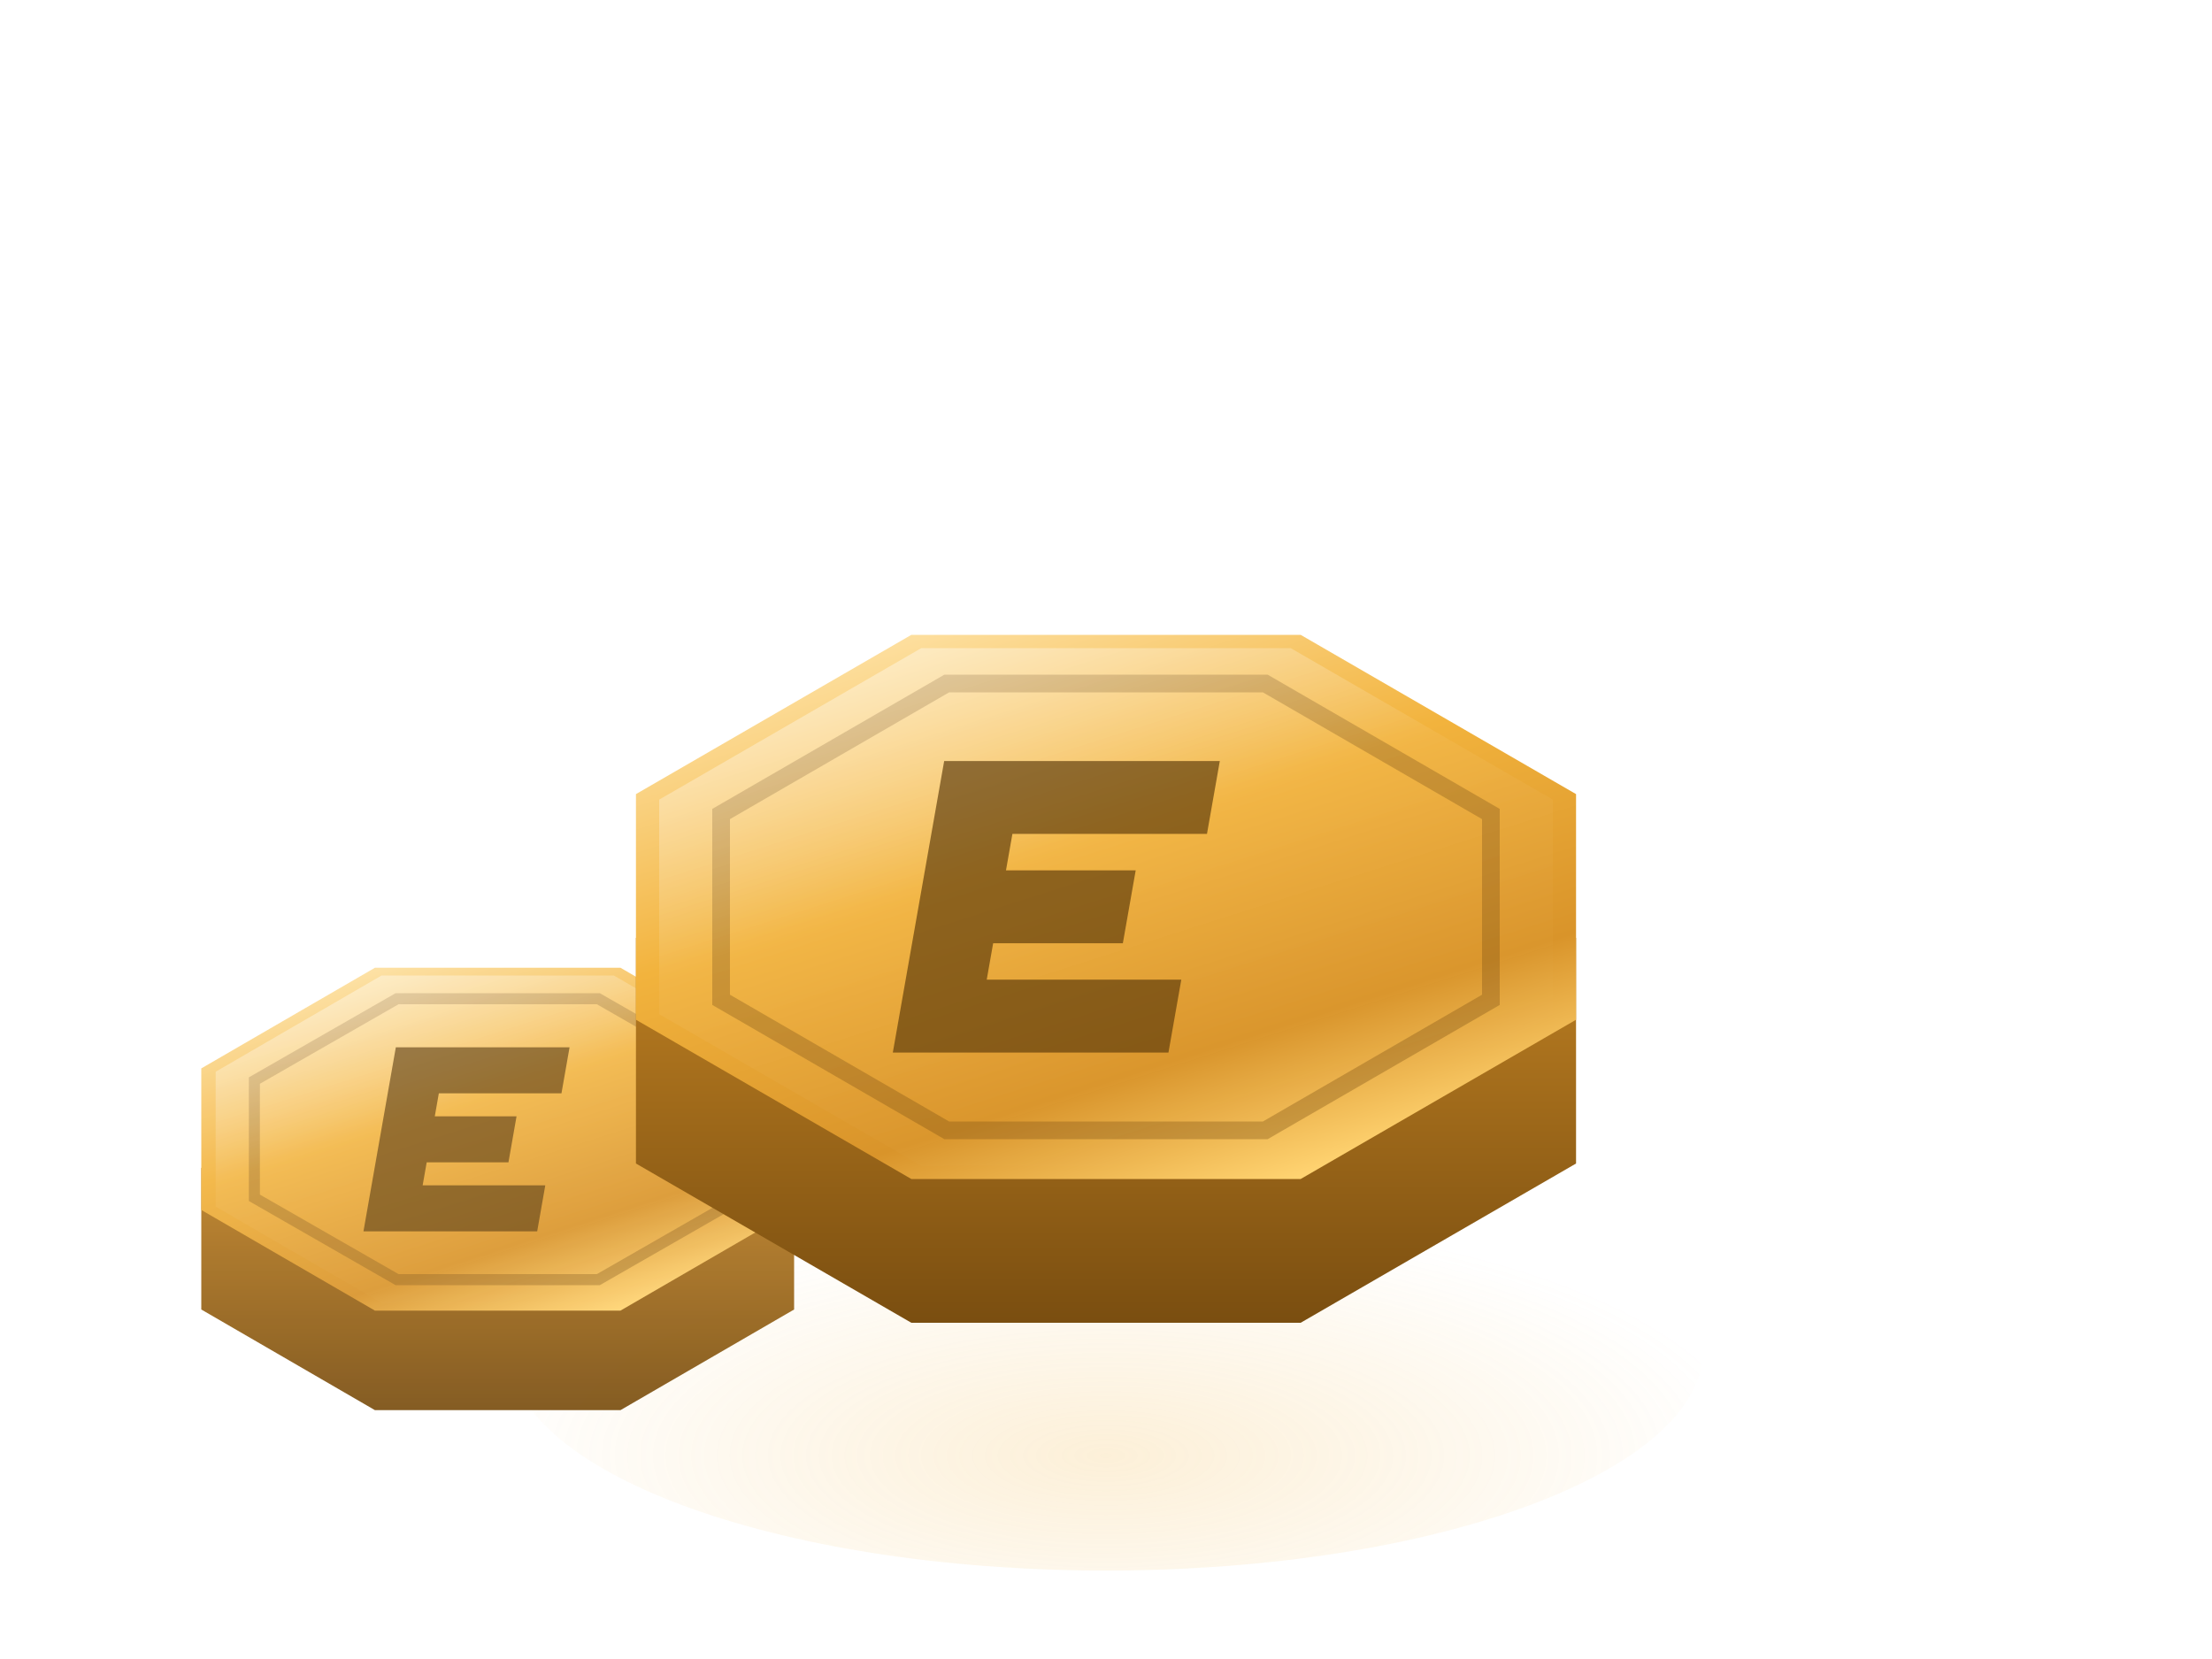
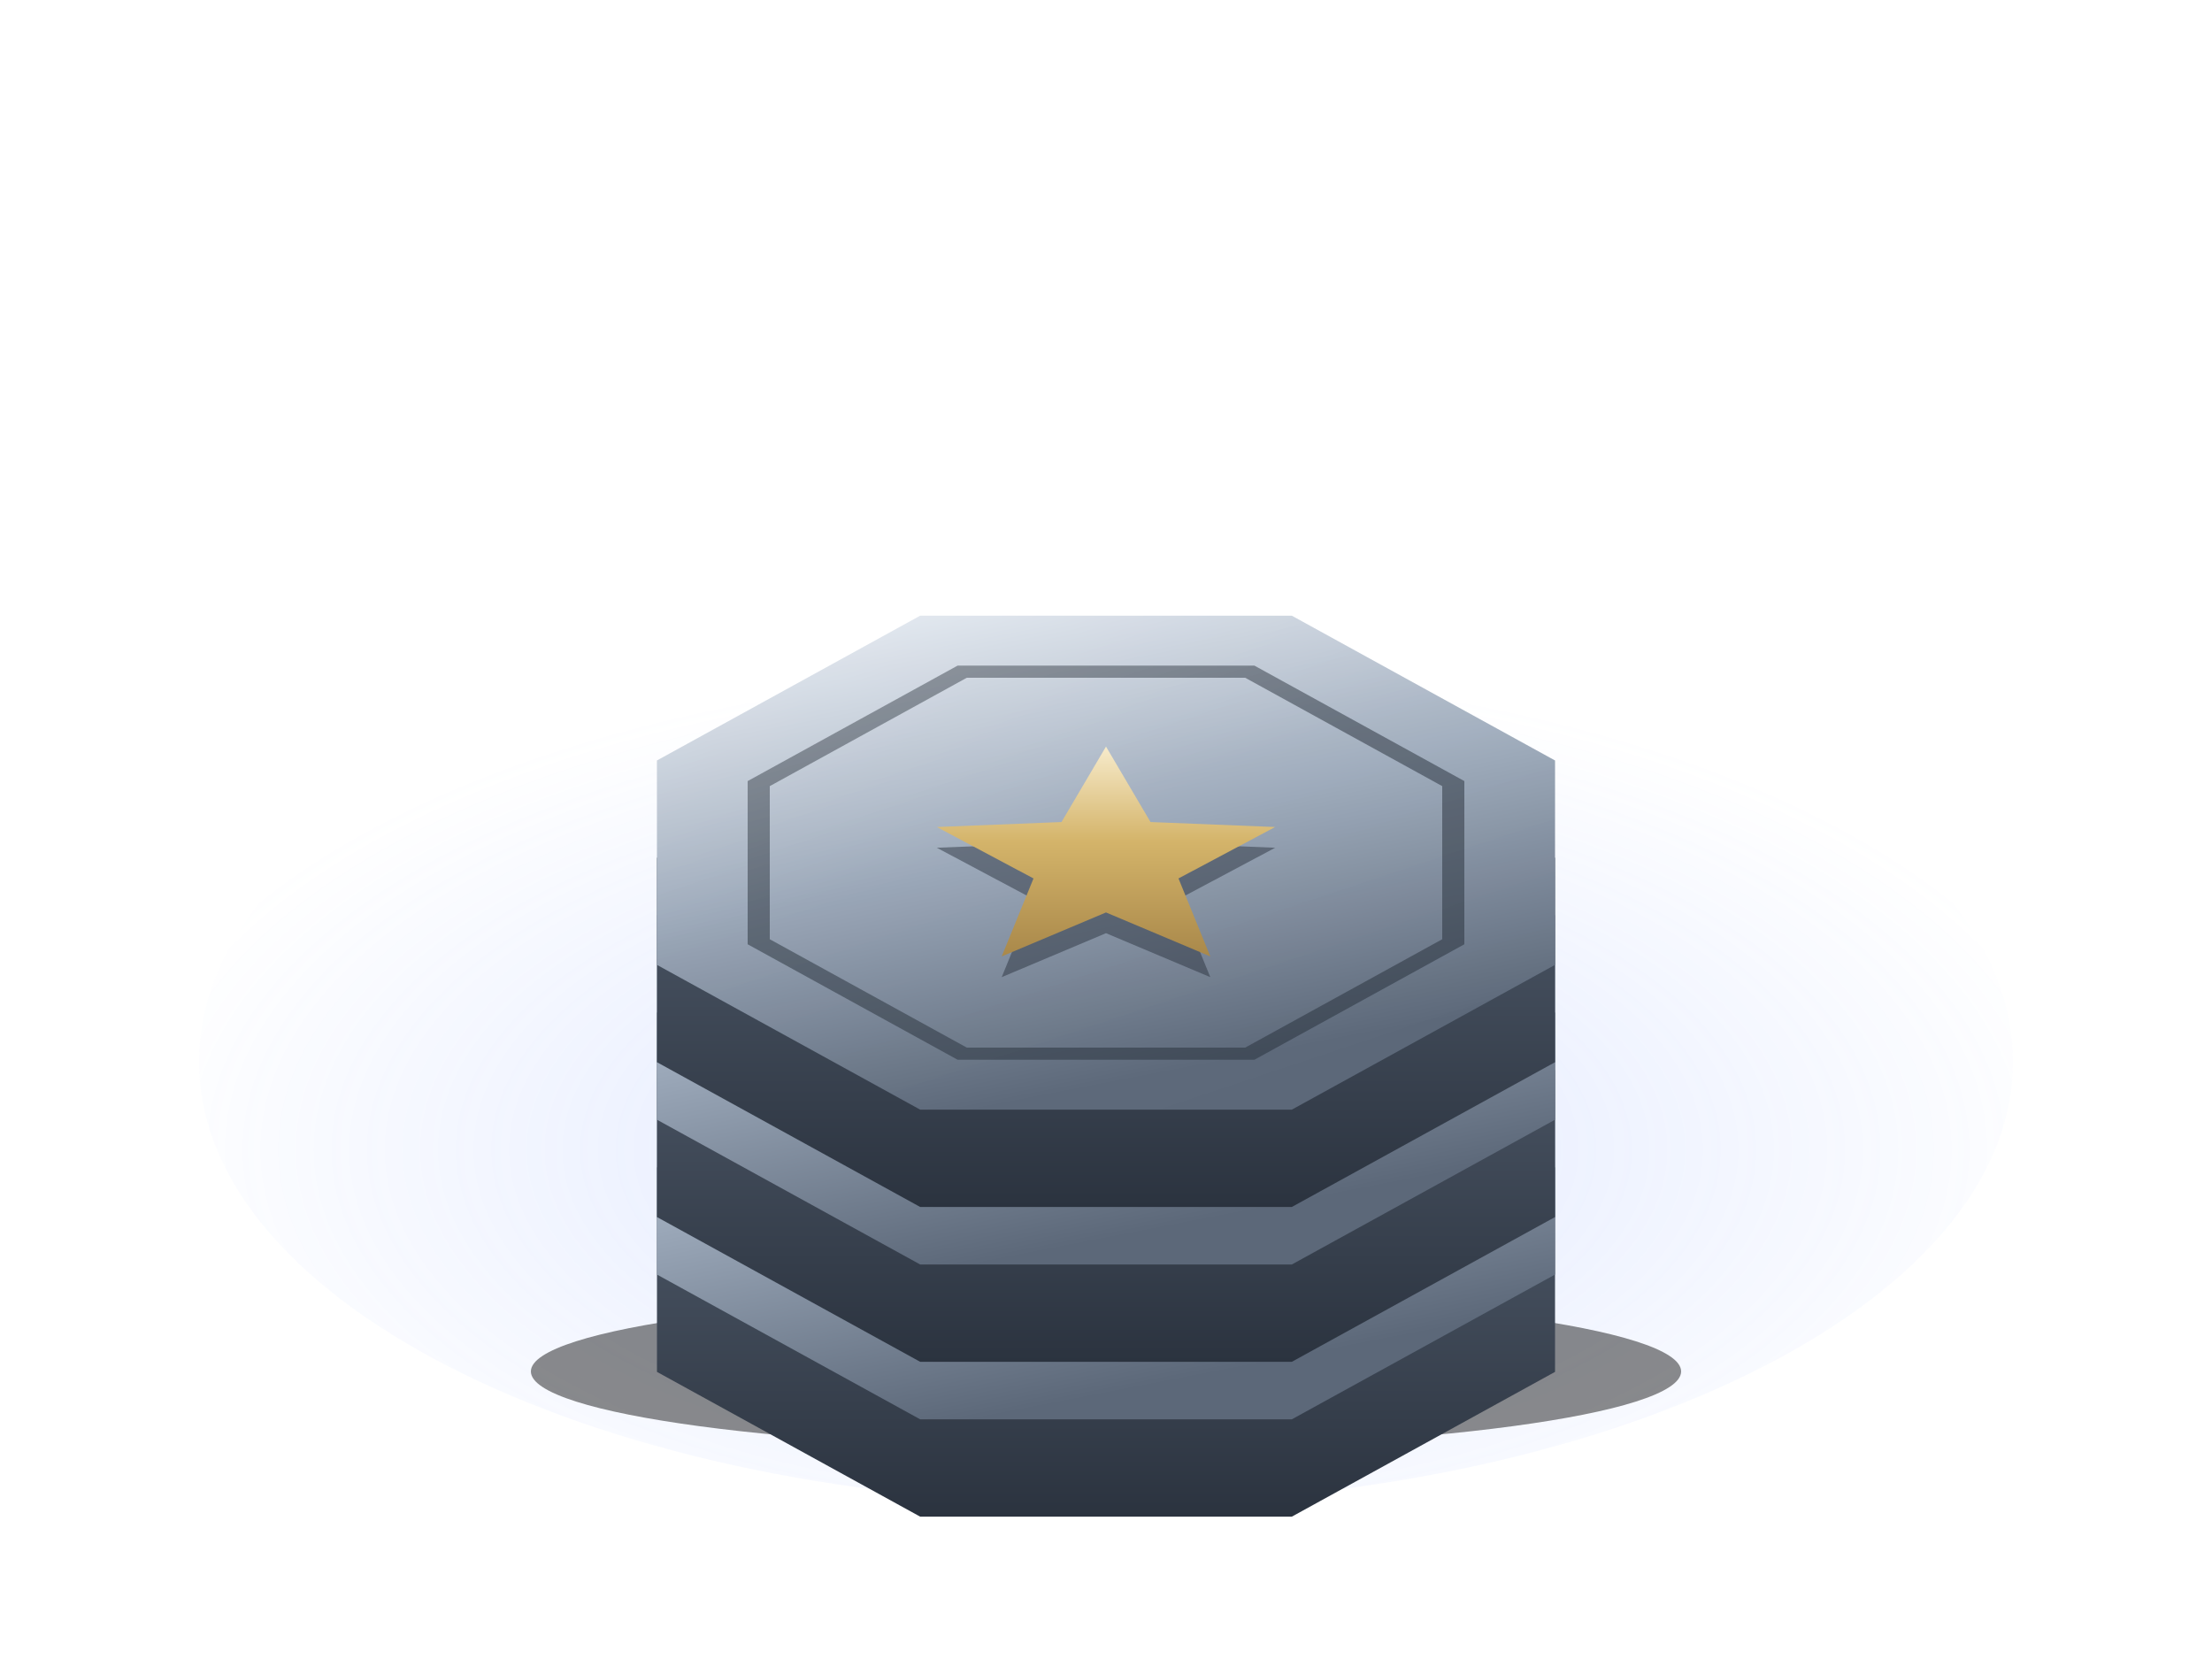
<svg xmlns="http://www.w3.org/2000/svg" viewBox="0 0 200 150" role="img" aria-label="נקודות משחק">
  <defs>
-     <linearGradient id="g" x1="0.15" y1="0" x2="0.7" y2="1">
-       <stop offset="0" stop-color="#FFE6AE" />
-       <stop offset="0.42" stop-color="#F2B33D" />
-       <stop offset="0.78" stop-color="#D9942A" />
-       <stop offset="1" stop-color="#FFD371" />
+     <linearGradient id="face" x1="0" y1="0" x2="0.35" y2="1">
+       <stop offset="0" stop-color="#E6ECF4" />
+       <stop offset="0.55" stop-color="#9AA7B8" />
+       <stop offset="1" stop-color="#5C6879" />
    </linearGradient>
-     <linearGradient id="e" x1="0" y1="0" x2="0" y2="1">
-       <stop offset="0" stop-color="#D9942A" />
-       <stop offset="1" stop-color="#7A4E10" />
+     <linearGradient id="edge" x1="0" y1="0" x2="0" y2="1">
+       <stop offset="0" stop-color="#5C6879" />
+       <stop offset="1" stop-color="#2B333F" />
    </linearGradient>
-     <linearGradient id="s" x1="0" y1="0" x2="0.55" y2="1">
-       <stop offset="0" stop-color="#FFFFFF" stop-opacity="0.5" />
+     <linearGradient id="gold" x1="0" y1="0" x2="0" y2="1">
+       <stop offset="0" stop-color="#F7EBCB" />
+       <stop offset="0.45" stop-color="#D4B46A" />
+       <stop offset="1" stop-color="#A9884A" />
+     </linearGradient>
+     <linearGradient id="gloss" x1="0" y1="0" x2="0.6" y2="1">
+       <stop offset="0" stop-color="#FFFFFF" stop-opacity="0.55" />
      <stop offset="0.5" stop-color="#FFFFFF" stop-opacity="0.05" />
      <stop offset="1" stop-color="#FFFFFF" stop-opacity="0" />
    </linearGradient>
-     <linearGradient id="b" x1="0" y1="0" x2="0.4" y2="1">
-       <stop offset="0" stop-color="#A8C0FF" />
-       <stop offset="1" stop-color="#2E5FF0" />
-     </linearGradient>
-     <radialGradient id="p" cx="50%" cy="74%" r="55%">
-       <stop offset="0" stop-color="#F2B33D" stop-opacity="0.20" />
-       <stop offset="1" stop-color="#F2B33D" stop-opacity="0" />
+     <radialGradient id="light" cx="50%" cy="60%" r="55%">
+       <stop offset="0" stop-color="#6E93FF" stop-opacity="0.22" />
+       <stop offset="1" stop-color="#6E93FF" stop-opacity="0" />
    </radialGradient>
  </defs>
-   <ellipse cx="100" cy="122" rx="54" ry="20" fill="url(#p)" />
-   <g opacity="0.92">
-     <polygon points="71.8,118.4 56.1,127.5 33.9,127.5 18.2,118.4 18.2,105.6 33.9,96.5 56.1,96.5 71.8,105.6" fill="url(#e)" />
-     <polygon points="71.8,109.4 56.1,118.5 33.9,118.5 18.2,109.4 18.2,96.6 33.9,87.5 56.1,87.5 71.8,96.6" fill="url(#g)" />
-     <polygon points="67.0,108.3 54.1,115.7 35.9,115.7 23.0,108.3 23.0,97.7 35.9,90.3 54.1,90.3 67.0,97.7" fill="none" stroke="#7A4E10" stroke-opacity="0.34" stroke-width="1" />
-     <polygon points="70.5,109.1 55.5,117.8 34.5,117.8 19.5,109.1 19.5,96.9 34.5,88.2 55.5,88.2 70.5,96.9" fill="url(#s)" />
-     <g transform="translate(30.2,89.7) scale(0.462,0.416) skewX(-9)" fill="#5A390A" fill-opacity="0.66">
-       <path d="M14 12h10v40H14ZM14 12h34v10H14ZM14 27h26v10H14ZM14 42h34v10H14Z" />
-     </g>
+   <ellipse cx="100" cy="96" rx="82" ry="40" fill="url(#light)" />
+   <ellipse cx="100" cy="124" rx="52" ry="7" fill="#000" opacity="0.45" />
+   <g transform="translate(100 106) scale(1 0.55)">
+     <path transform="translate(0 16)" fill="url(#edge)" d="M40.6,16.8 L16.8,40.6 L-16.8,40.6 L-40.6,16.8 L-40.6,-16.8 L-16.8,-40.6 L16.8,-40.6 L40.6,-16.8 Z" />
+     <path fill="url(#face)" d="M40.6,16.8 L16.8,40.6 L-16.8,40.6 L-40.6,16.8 L-40.6,-16.8 L-16.8,-40.6 L16.8,-40.6 L40.6,-16.8 Z" />
  </g>
-   <g opacity="1">
-     <polygon points="142.5,105.2 117.6,119.6 82.4,119.6 57.5,105.2 57.5,84.8 82.4,70.4 117.6,70.4 142.5,84.8" fill="url(#e)" />
-     <polygon points="142.5,92.2 117.6,106.6 82.4,106.6 57.5,92.2 57.5,71.8 82.4,57.4 117.6,57.4 142.5,71.8" fill="url(#g)" />
-     <polygon points="134.8,90.4 114.4,102.2 85.6,102.2 65.2,90.4 65.2,73.6 85.6,61.8 114.4,61.8 134.8,73.6" fill="none" stroke="#7A4E10" stroke-opacity="0.34" stroke-width="1.6" />
-     <polygon points="140.4,91.7 116.7,105.4 83.3,105.4 59.6,91.7 59.6,72.3 83.3,58.6 116.7,58.6 140.4,72.3" fill="url(#s)" />
-     <g transform="translate(76.5,60.9) scale(0.733,0.659) skewX(-9)" fill="#5A390A" fill-opacity="0.66">
-       <path d="M14 12h10v40H14ZM14 12h34v10H14ZM14 27h26v10H14ZM14 42h34v10H14Z" />
-     </g>
+   <g transform="translate(100 92) scale(1 0.55)">
+     <path transform="translate(0 16)" fill="url(#edge)" d="M40.6,16.8 L16.8,40.6 L-16.8,40.6 L-40.6,16.8 L-40.6,-16.8 L-16.8,-40.6 L16.8,-40.6 L40.6,-16.8 Z" />
+     <path fill="url(#face)" d="M40.6,16.8 L16.8,40.6 L-16.8,40.6 L-40.6,16.8 L-40.6,-16.8 L-16.8,-40.6 L16.8,-40.6 L40.6,-16.8 Z" />
+   </g>
+   <g transform="translate(100 78) scale(1 0.55)">
+     <path transform="translate(0 16)" fill="url(#edge)" d="M40.6,16.8 L16.8,40.6 L-16.8,40.6 L-40.6,16.8 L-40.6,-16.8 L-16.8,-40.6 L16.8,-40.6 L40.6,-16.8 Z" />
+     <path fill="url(#face)" d="M40.6,16.8 L16.8,40.6 L-16.8,40.6 L-40.6,16.8 L-40.6,-16.8 L-16.8,-40.6 L16.8,-40.6 L40.6,-16.8 Z" />
+     <path fill="none" stroke="#2B333F" stroke-opacity="0.55" stroke-width="2" d="M31.4,13 L13,31.4 L-13,31.4 L-31.4,13 L-31.4,-13 L-13,-31.4 L13,-31.4 L31.4,-13 Z" />
+     <path fill="url(#gloss)" d="M40.6,16.8 L16.8,40.6 L-16.8,40.6 L-40.6,16.8 L-40.6,-16.8 L-16.8,-40.6 L16.8,-40.6 L40.6,-16.8 Z" opacity="0.5" />
+   </g>
+   <g transform="translate(100 78) scale(1.15 0.75)">
+     <path fill="#2B333F" opacity="0.5" transform="translate(0 2.5)" d="M0,-14 L3.5,-4.9 L13.3,-4.3 L5.7,1.9 L8.2,11.3 L0,6 L-8.2,11.3 L-5.7,1.9 L-13.3,-4.3 L-3.5,-4.9 Z" />
+     <path fill="url(#gold)" d="M0,-14 L3.5,-4.9 L13.3,-4.3 L5.7,1.9 L8.2,11.3 L0,6 L-8.2,11.3 L-5.7,1.9 L-13.3,-4.3 L-3.5,-4.9 Z" />
  </g>
</svg>
